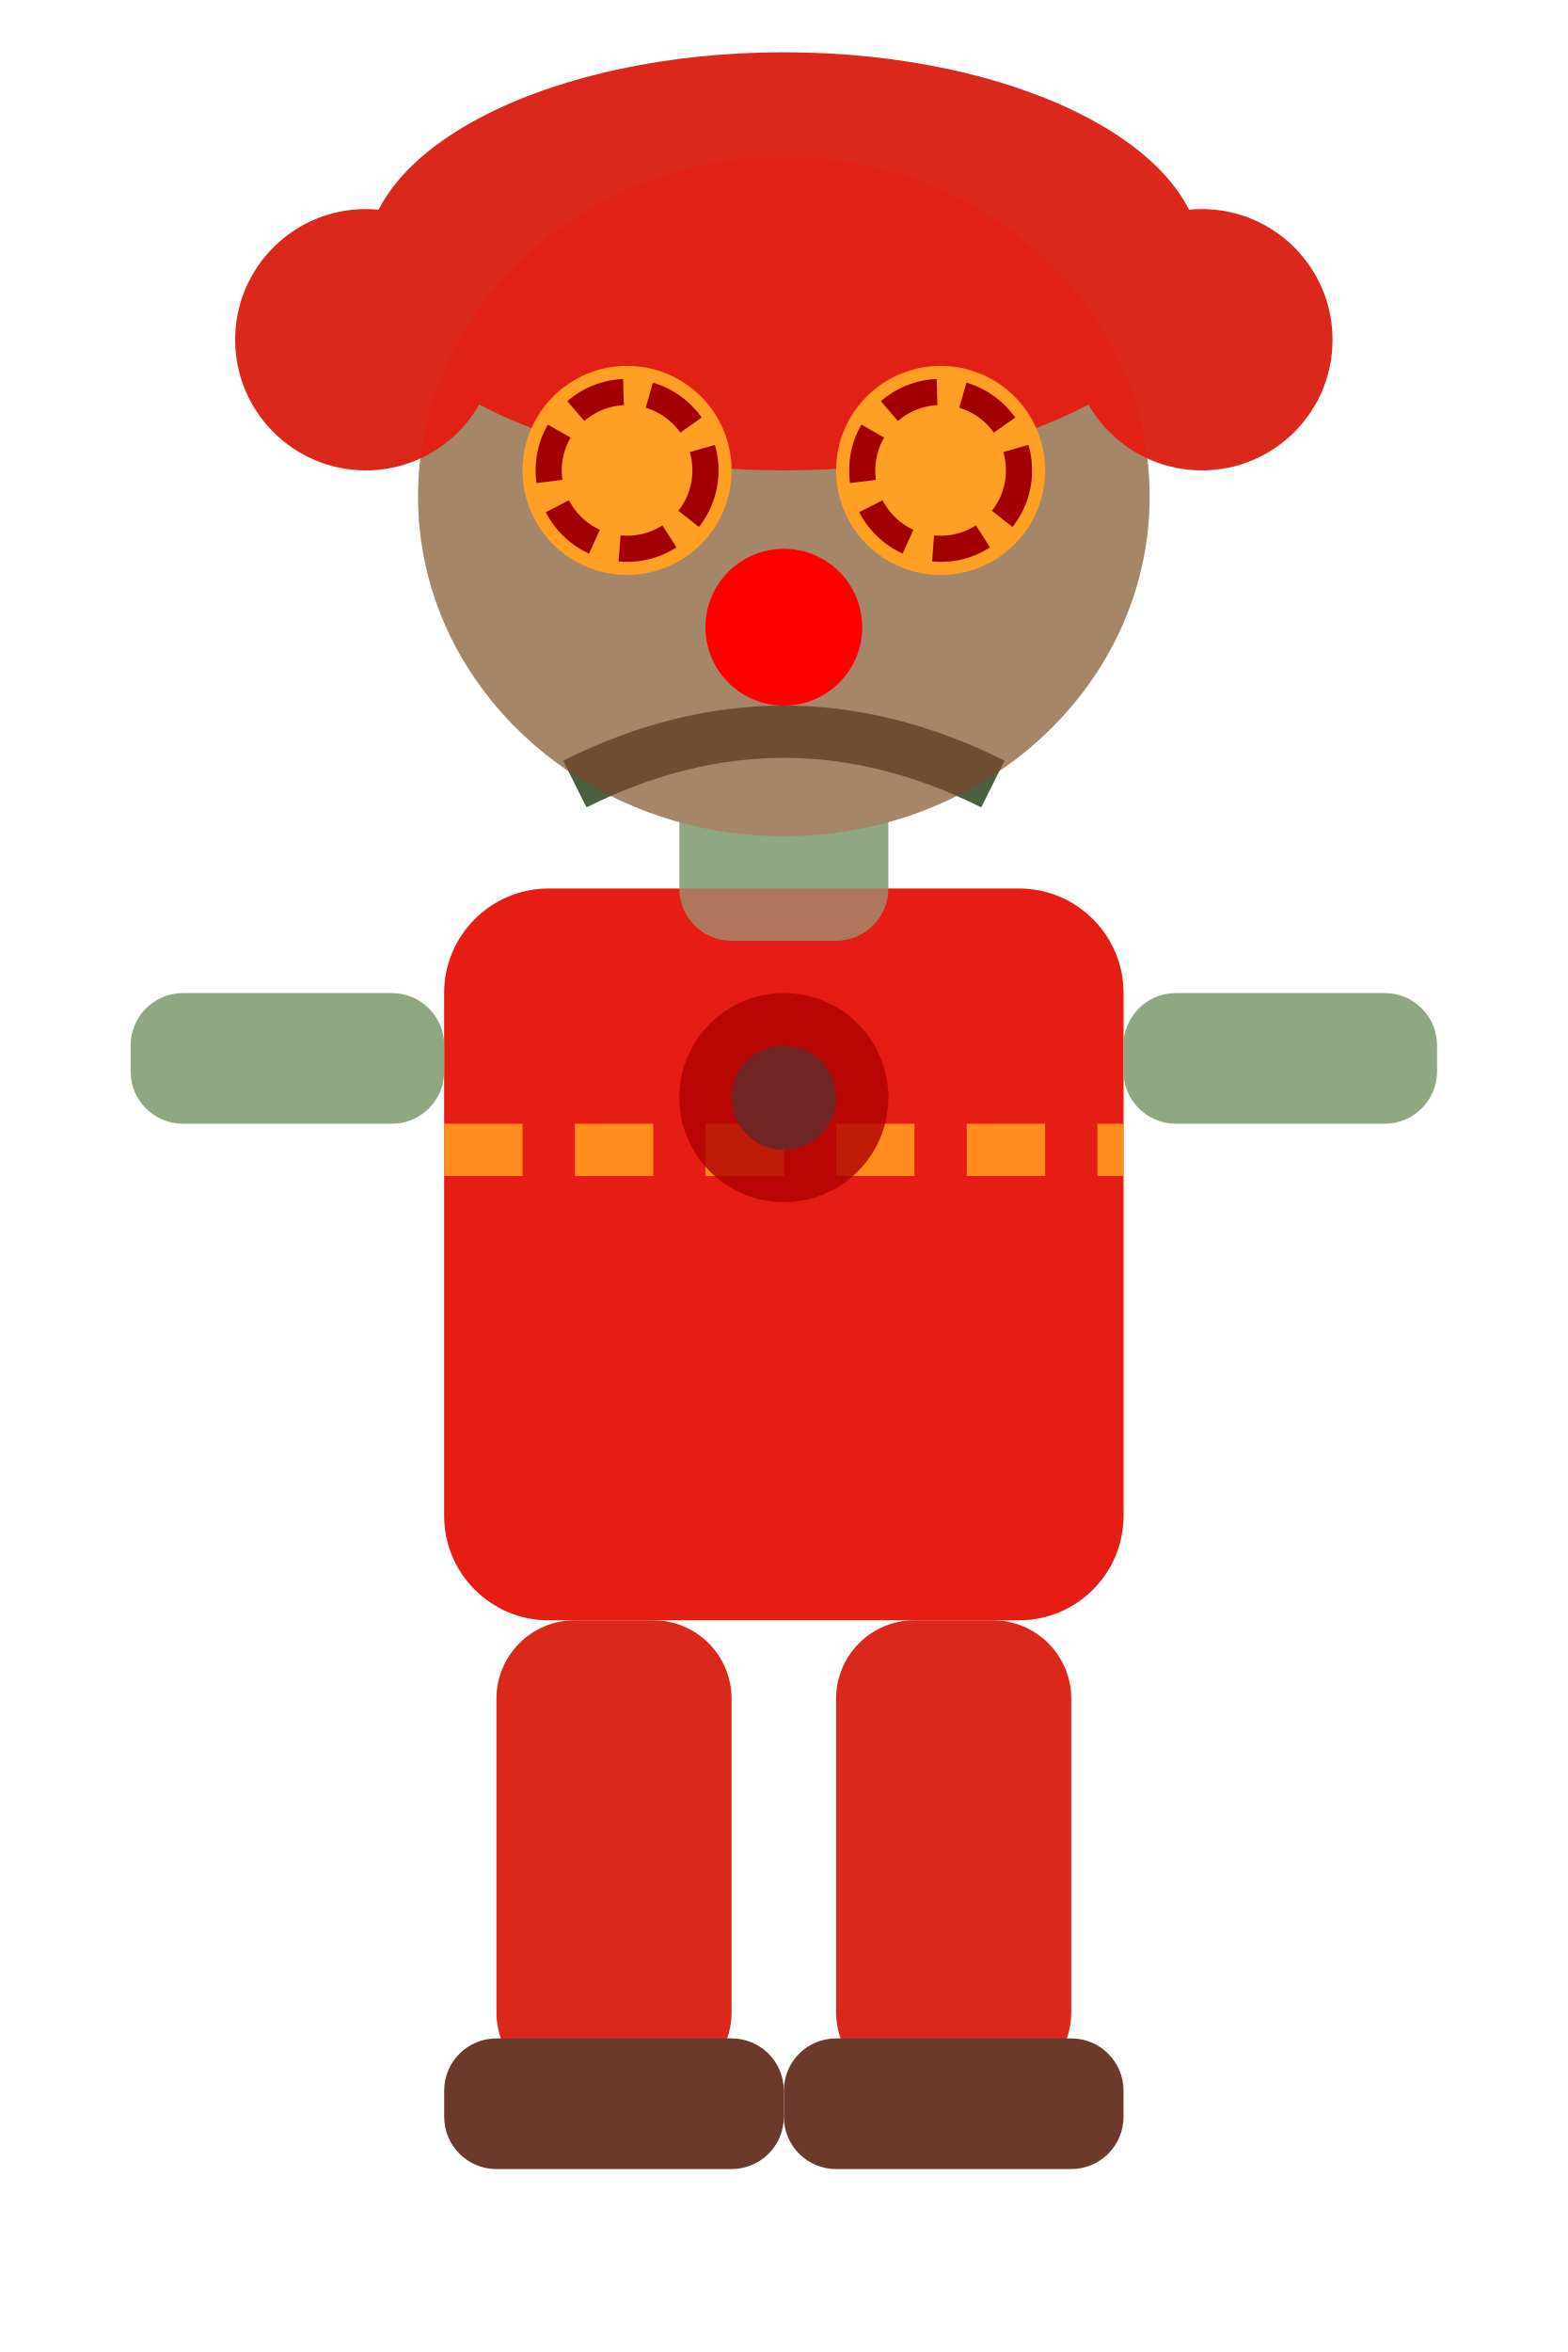
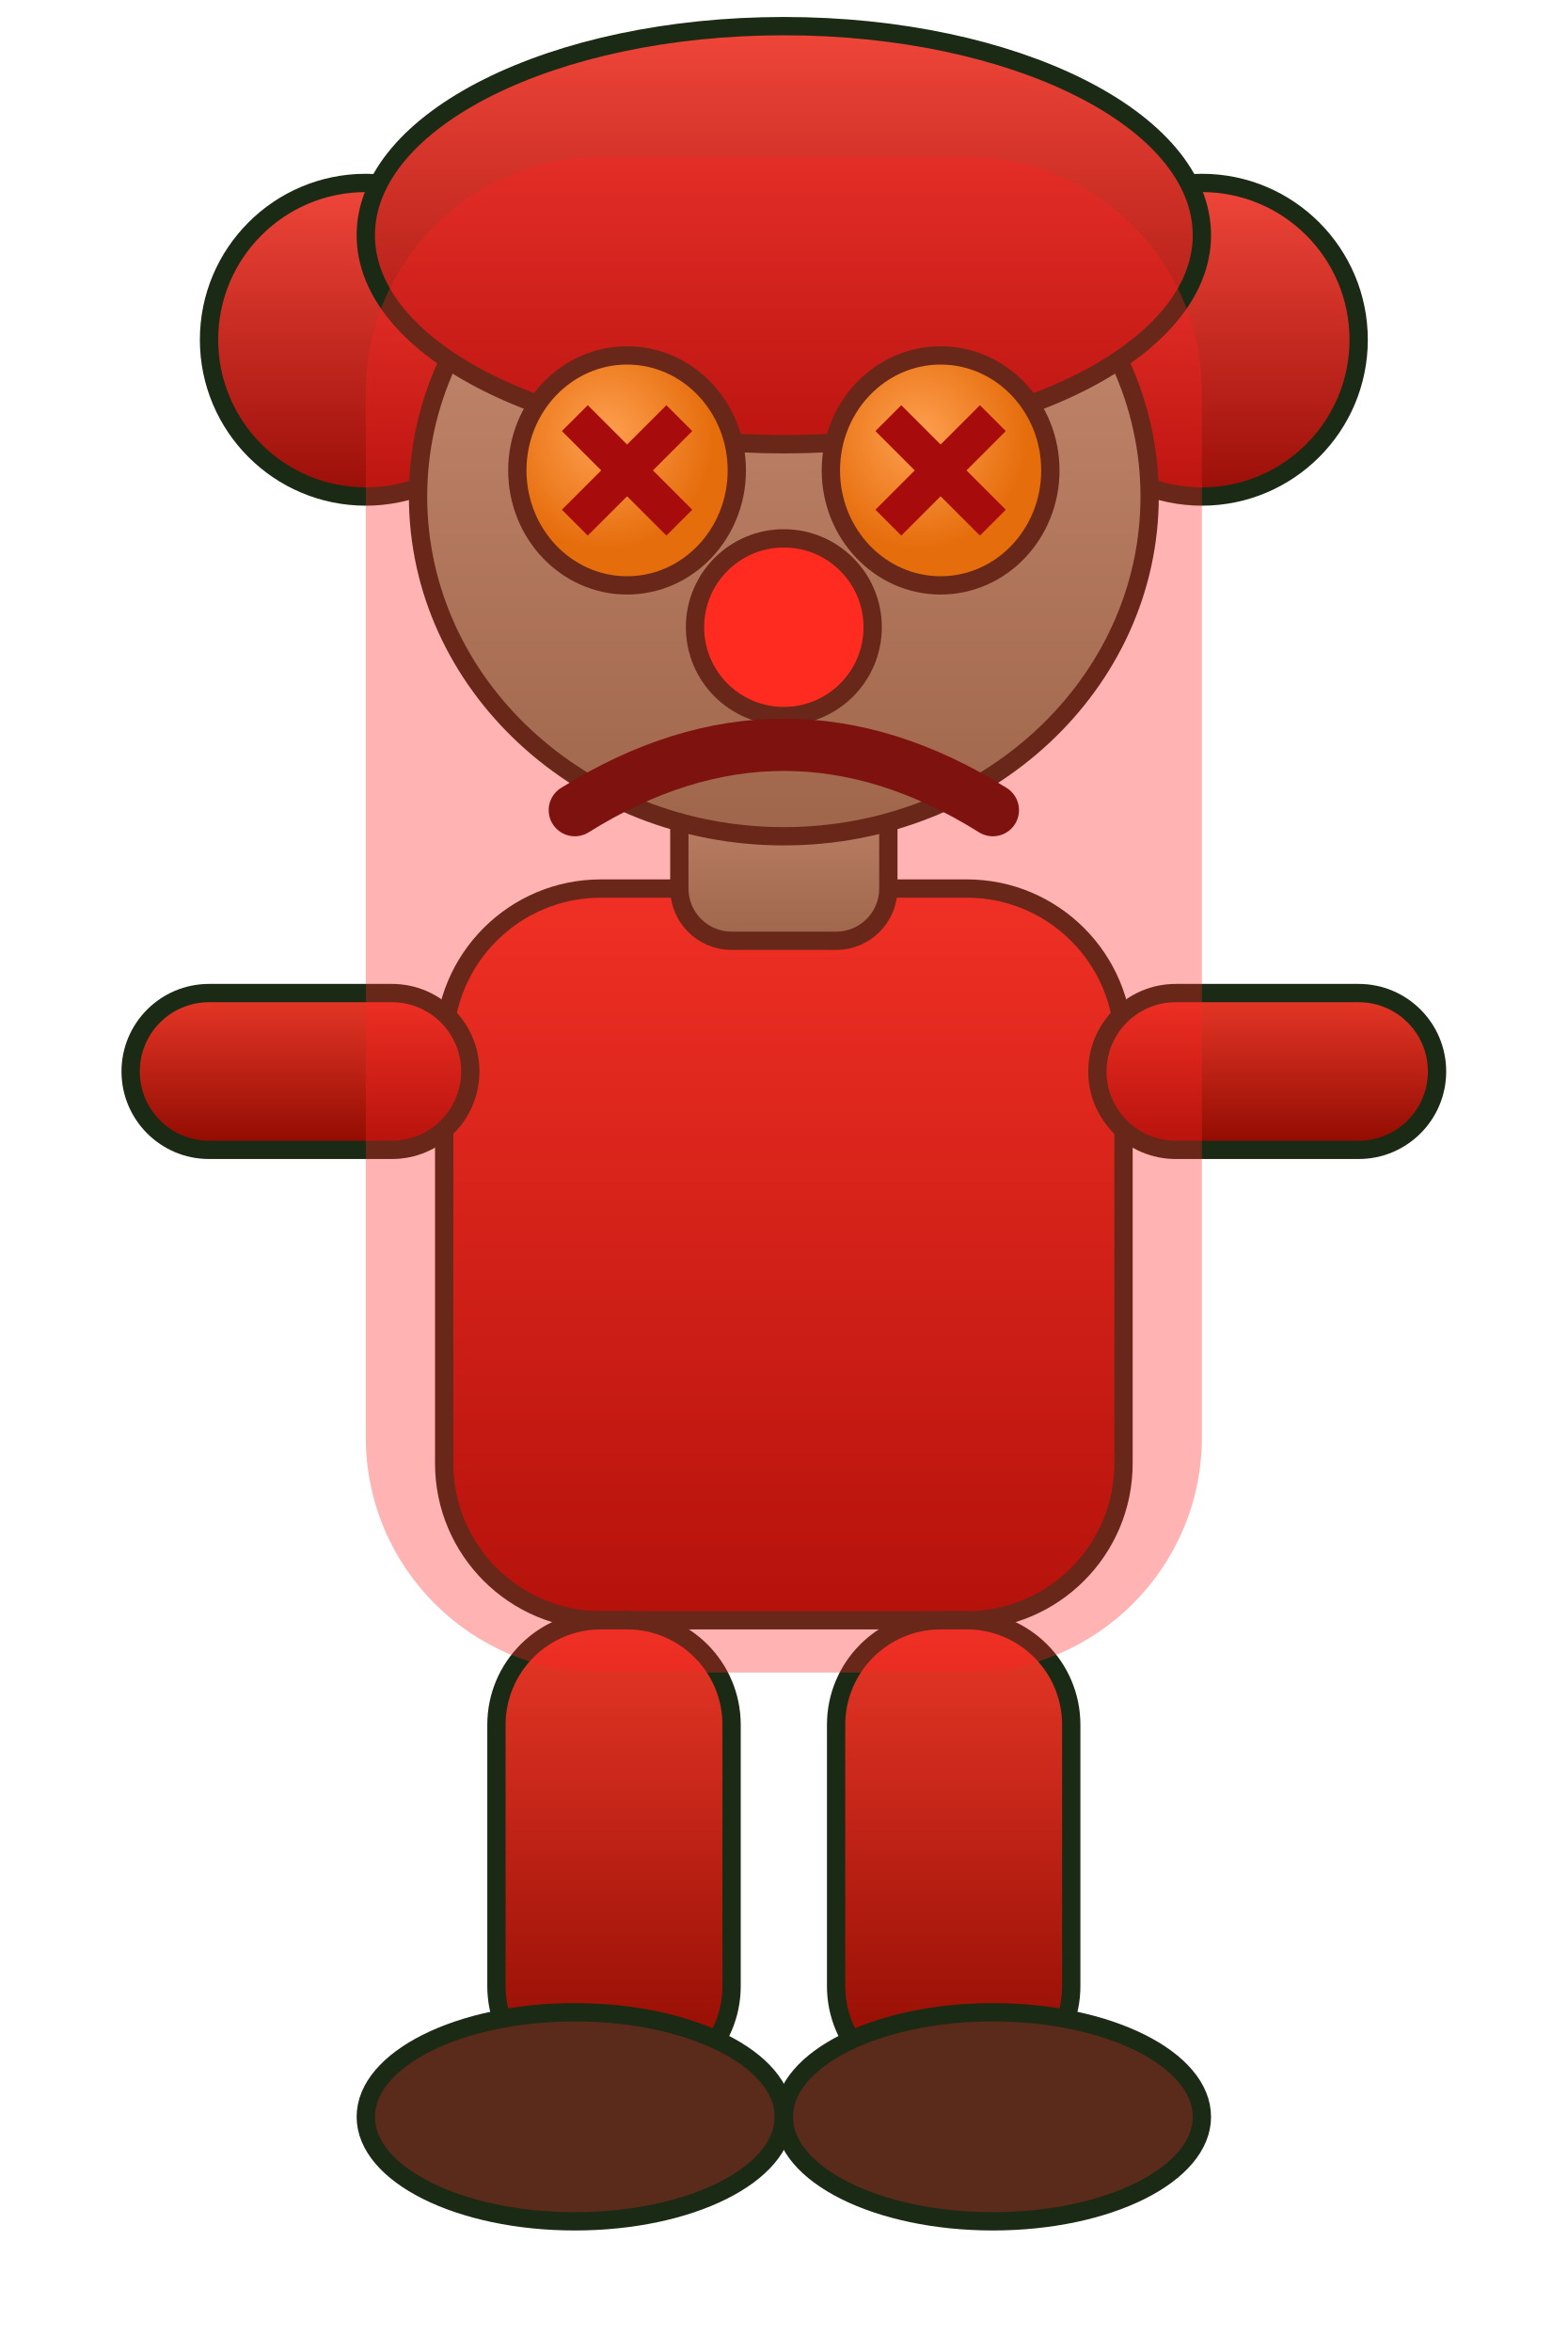
<svg xmlns="http://www.w3.org/2000/svg" width="60" height="90" viewBox="0 0 60 90">
-   <rect x="17" y="34" width="26" height="28" rx="4" fill="#DA291C" />
-   <line x1="17" y1="44" x2="43" y2="44" stroke="#FFC72C" stroke-width="2" stroke-dasharray="3,2" />
-   <rect x="26" y="28" width="8" height="8" rx="2" fill="#8FA882" />
-   <ellipse cx="30" cy="19" rx="14" ry="13" fill="#8FA882" />
-   <ellipse cx="30" cy="10" rx="16" ry="8" fill="#DA291C" />
-   <circle cx="14" cy="13" r="5" fill="#DA291C" />
-   <circle cx="46" cy="13" r="5" fill="#DA291C" />
-   <ellipse cx="24" cy="18" rx="4" ry="4" fill="#FFC72C" />
-   <ellipse cx="36" cy="18" rx="4" ry="4" fill="#FFC72C" />
-   <circle cx="24" cy="18" r="3" fill="none" stroke="#8B0000" stroke-width="1" stroke-dasharray="2,1" />
-   <circle cx="36" cy="18" r="3" fill="none" stroke="#8B0000" stroke-width="1" stroke-dasharray="2,1" />
-   <circle cx="30" cy="24" r="3" fill="#FF0000" />
-   <path d="M22 30 Q30 26 38 30" stroke="#4A6040" stroke-width="2" fill="none" />
-   <circle cx="30" cy="42" r="4" fill="#8B0000" opacity="0.8" />
-   <circle cx="30" cy="42" r="2" fill="#333" />
-   <rect x="17" y="34" width="26" height="28" rx="4" fill="red" opacity="0.3" />
-   <ellipse cx="30" cy="19" rx="14" ry="13" fill="red" opacity="0.2" />
-   <rect x="5" y="38" width="12" height="5" rx="2" fill="#8FA882" />
-   <rect x="43" y="38" width="12" height="5" rx="2" fill="#8FA882" />
-   <rect x="19" y="62" width="9" height="18" rx="3" fill="#DA291C" />
-   <rect x="32" y="62" width="9" height="18" rx="3" fill="#DA291C" />
-   <rect x="17" y="78" width="13" height="5" rx="2" fill="#6B3A2A" />
-   <rect x="30" y="78" width="13" height="5" rx="2" fill="#6B3A2A" />
+   <defs>
+     <linearGradient id="cskin" x1="0" y1="0" x2="0" y2="1">
+       <stop offset="0" stop-color="#AEC79E" />
+       <stop offset="1" stop-color="#6E8A62" />
+     </linearGradient>
+     <linearGradient id="chair" x1="0" y1="0" x2="0" y2="1">
+       <stop offset="0" stop-color="#F0463A" />
+       <stop offset="1" stop-color="#9A0E08" />
+     </linearGradient>
+     <linearGradient id="csuit" x1="0" y1="0" x2="0" y2="1">
+       <stop offset="0" stop-color="#E83828" />
+       <stop offset="1" stop-color="#8E0A00" />
+     </linearGradient>
+     <radialGradient id="ceye" cx="0.4" cy="0.35">
+       <stop offset="0" stop-color="#FFE26A" />
+       <stop offset="1" stop-color="#D89400" />
+     </radialGradient>
+   </defs>
+   <g stroke="#1A2A14" stroke-width="0.7" stroke-linejoin="round">
+     <rect x="17" y="34" width="26" height="28" rx="6" fill="url(#csuit)" />
+     <rect x="26" y="28" width="8" height="8" rx="2" fill="url(#cskin)" />
+     <circle cx="14" cy="13" r="6" fill="url(#chair)" />
+     <circle cx="46" cy="13" r="6" fill="url(#chair)" />
+     <ellipse cx="30" cy="19" rx="14" ry="13" fill="url(#cskin)" />
+     <ellipse cx="30" cy="9" rx="16" ry="8" fill="url(#chair)" />
+     <ellipse cx="24" cy="18" rx="4.2" ry="4.4" fill="url(#ceye)" />
+     <ellipse cx="36" cy="18" rx="4.2" ry="4.4" fill="url(#ceye)" />
+     <line x1="22" y1="16" x2="26" y2="20" stroke="#7A0000" stroke-width="1.4" />
+     <line x1="26" y1="16" x2="22" y2="20" stroke="#7A0000" stroke-width="1.4" />
+     <line x1="34" y1="16" x2="38" y2="20" stroke="#7A0000" stroke-width="1.4" />
+     <line x1="38" y1="16" x2="34" y2="20" stroke="#7A0000" stroke-width="1.4" />
+     <circle cx="30" cy="24" r="3.4" fill="#FF3020" />
+     <path d="M22 31 Q30 26 38 31" stroke="#3A0A06" stroke-width="2" fill="none" stroke-linecap="round" />
+     <rect x="5" y="38" width="13" height="6" rx="3" fill="url(#csuit)" />
+     <rect x="42" y="38" width="13" height="6" rx="3" fill="url(#csuit)" />
+     <rect x="19" y="62" width="9" height="18" rx="4" fill="url(#csuit)" />
+     <rect x="32" y="62" width="9" height="18" rx="4" fill="url(#csuit)" />
+     <ellipse cx="22" cy="81" rx="8" ry="4" fill="#5A2A1A" />
+     <ellipse cx="38" cy="81" rx="8" ry="4" fill="#5A2A1A" />
+   </g>
+   <rect x="14" y="6" width="32" height="58" rx="9" fill="#FF2020" opacity="0.34" />
</svg>
